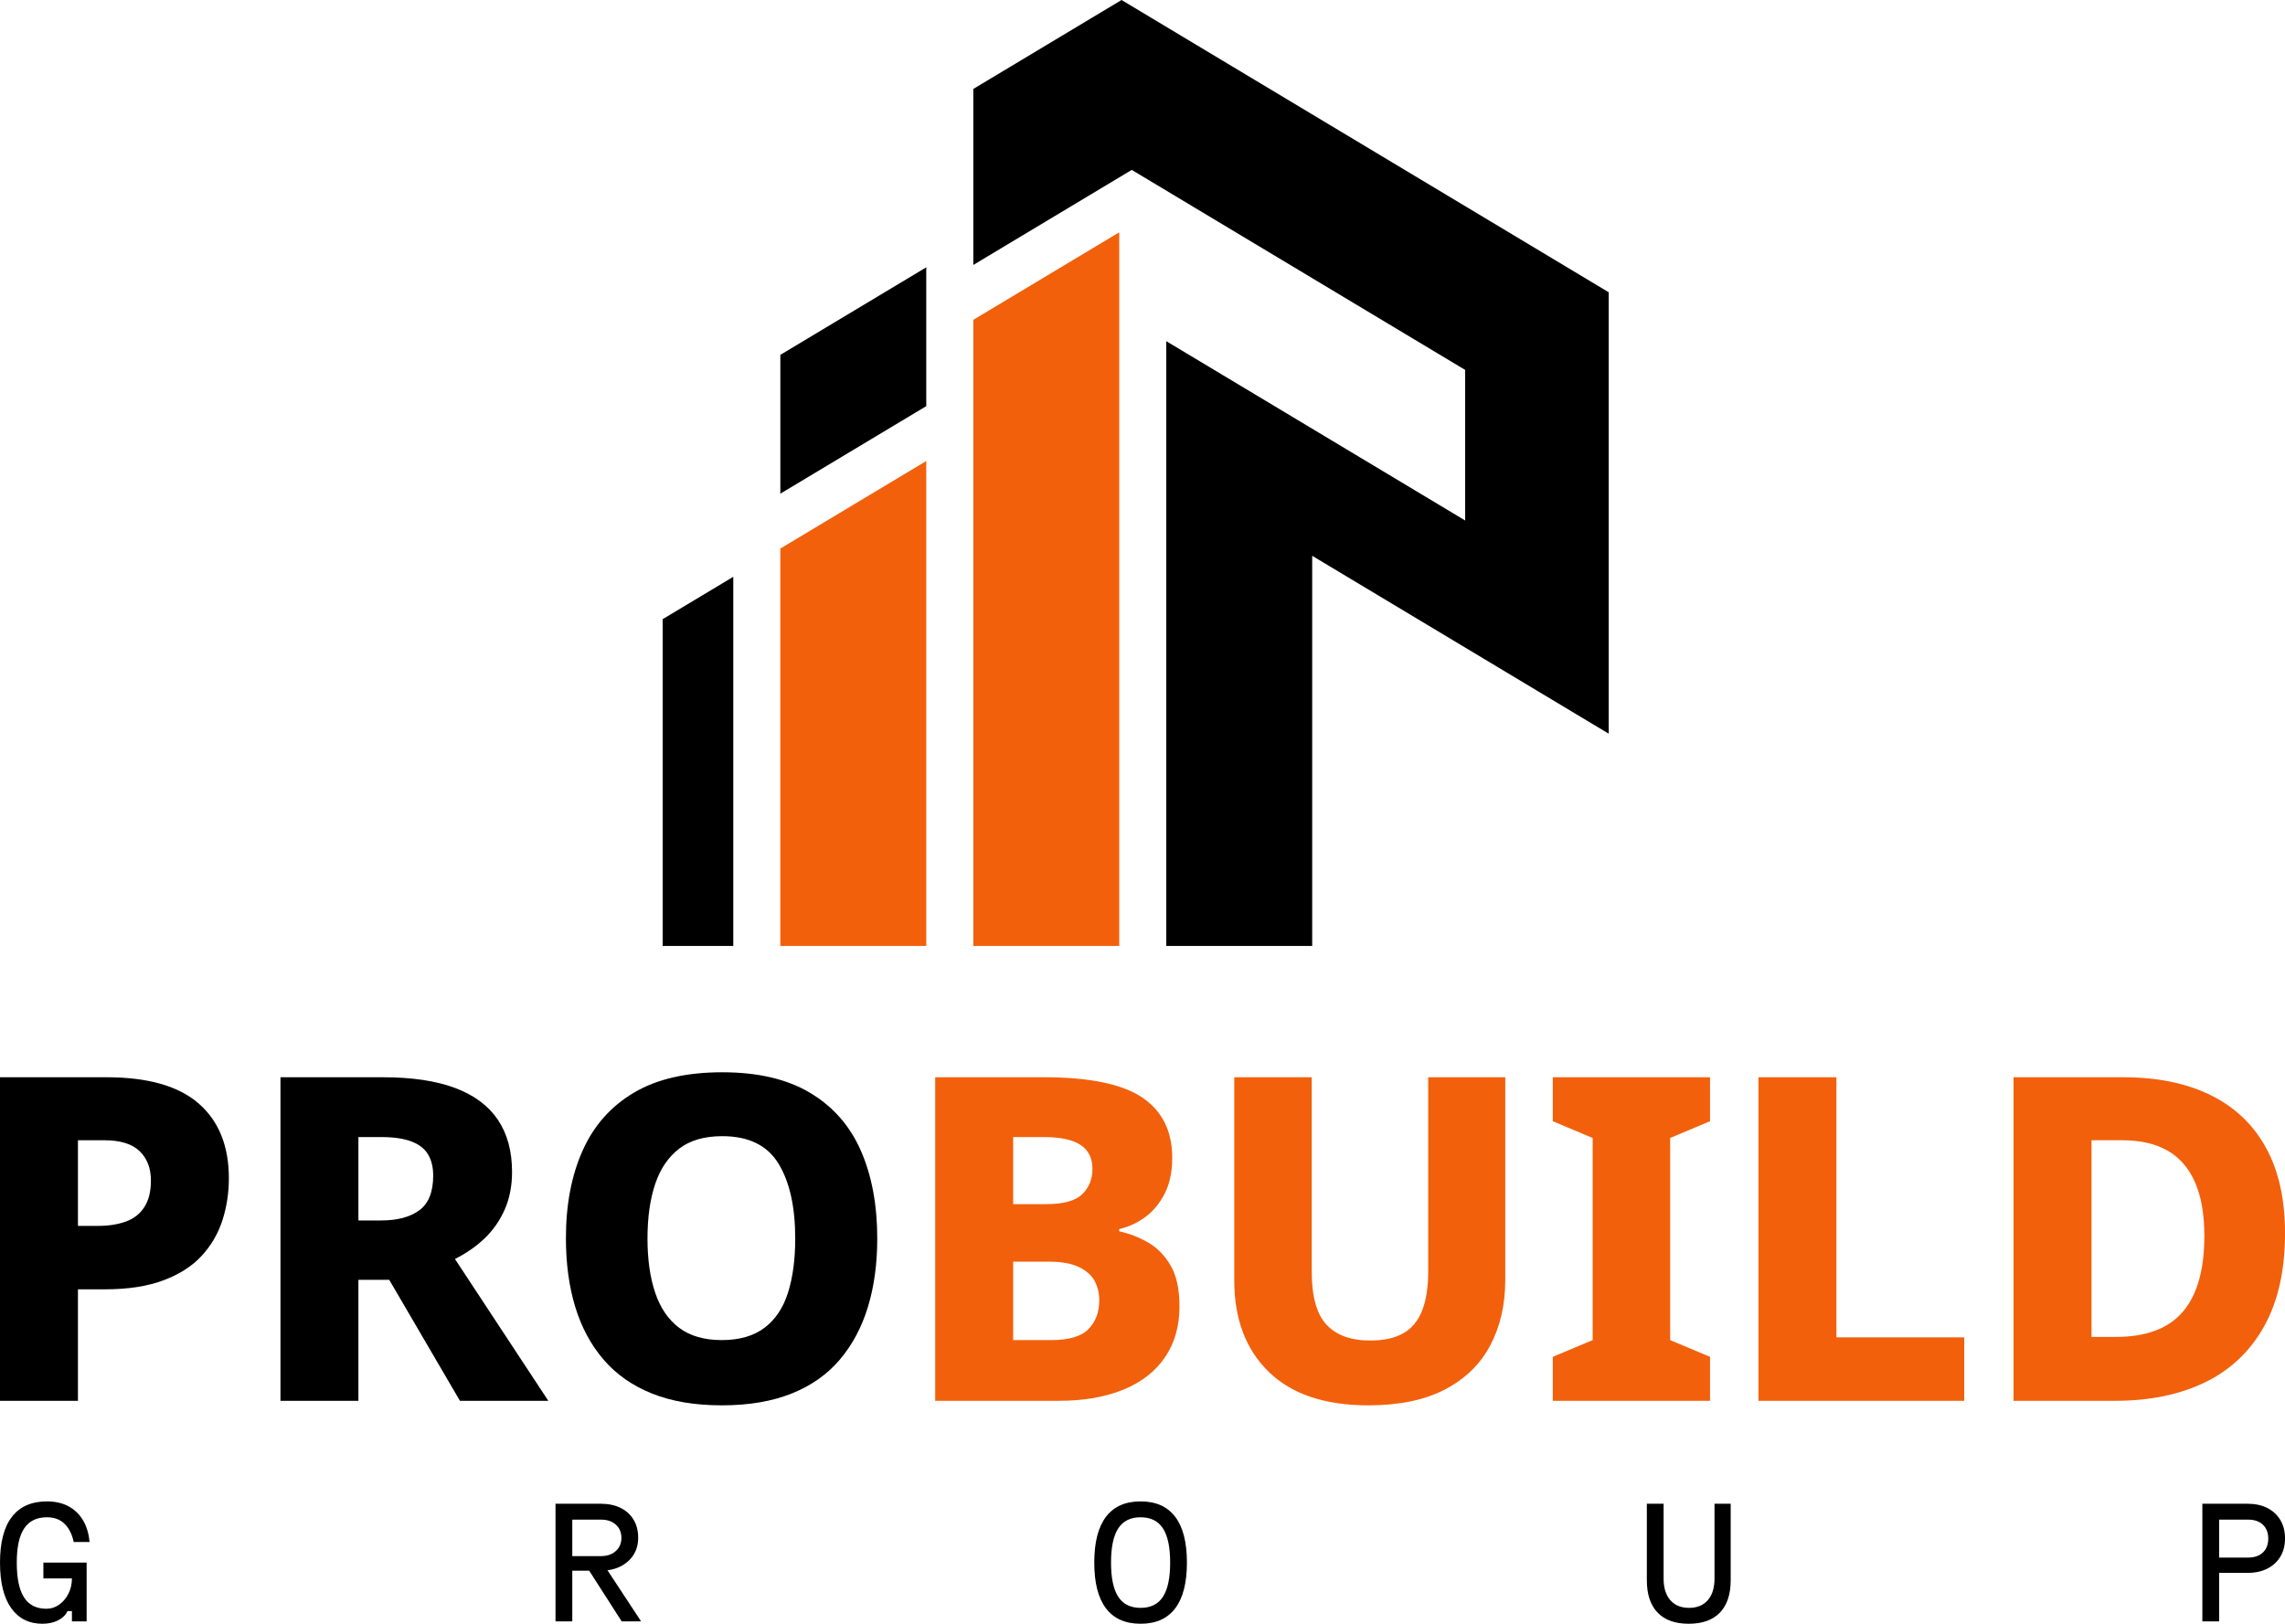
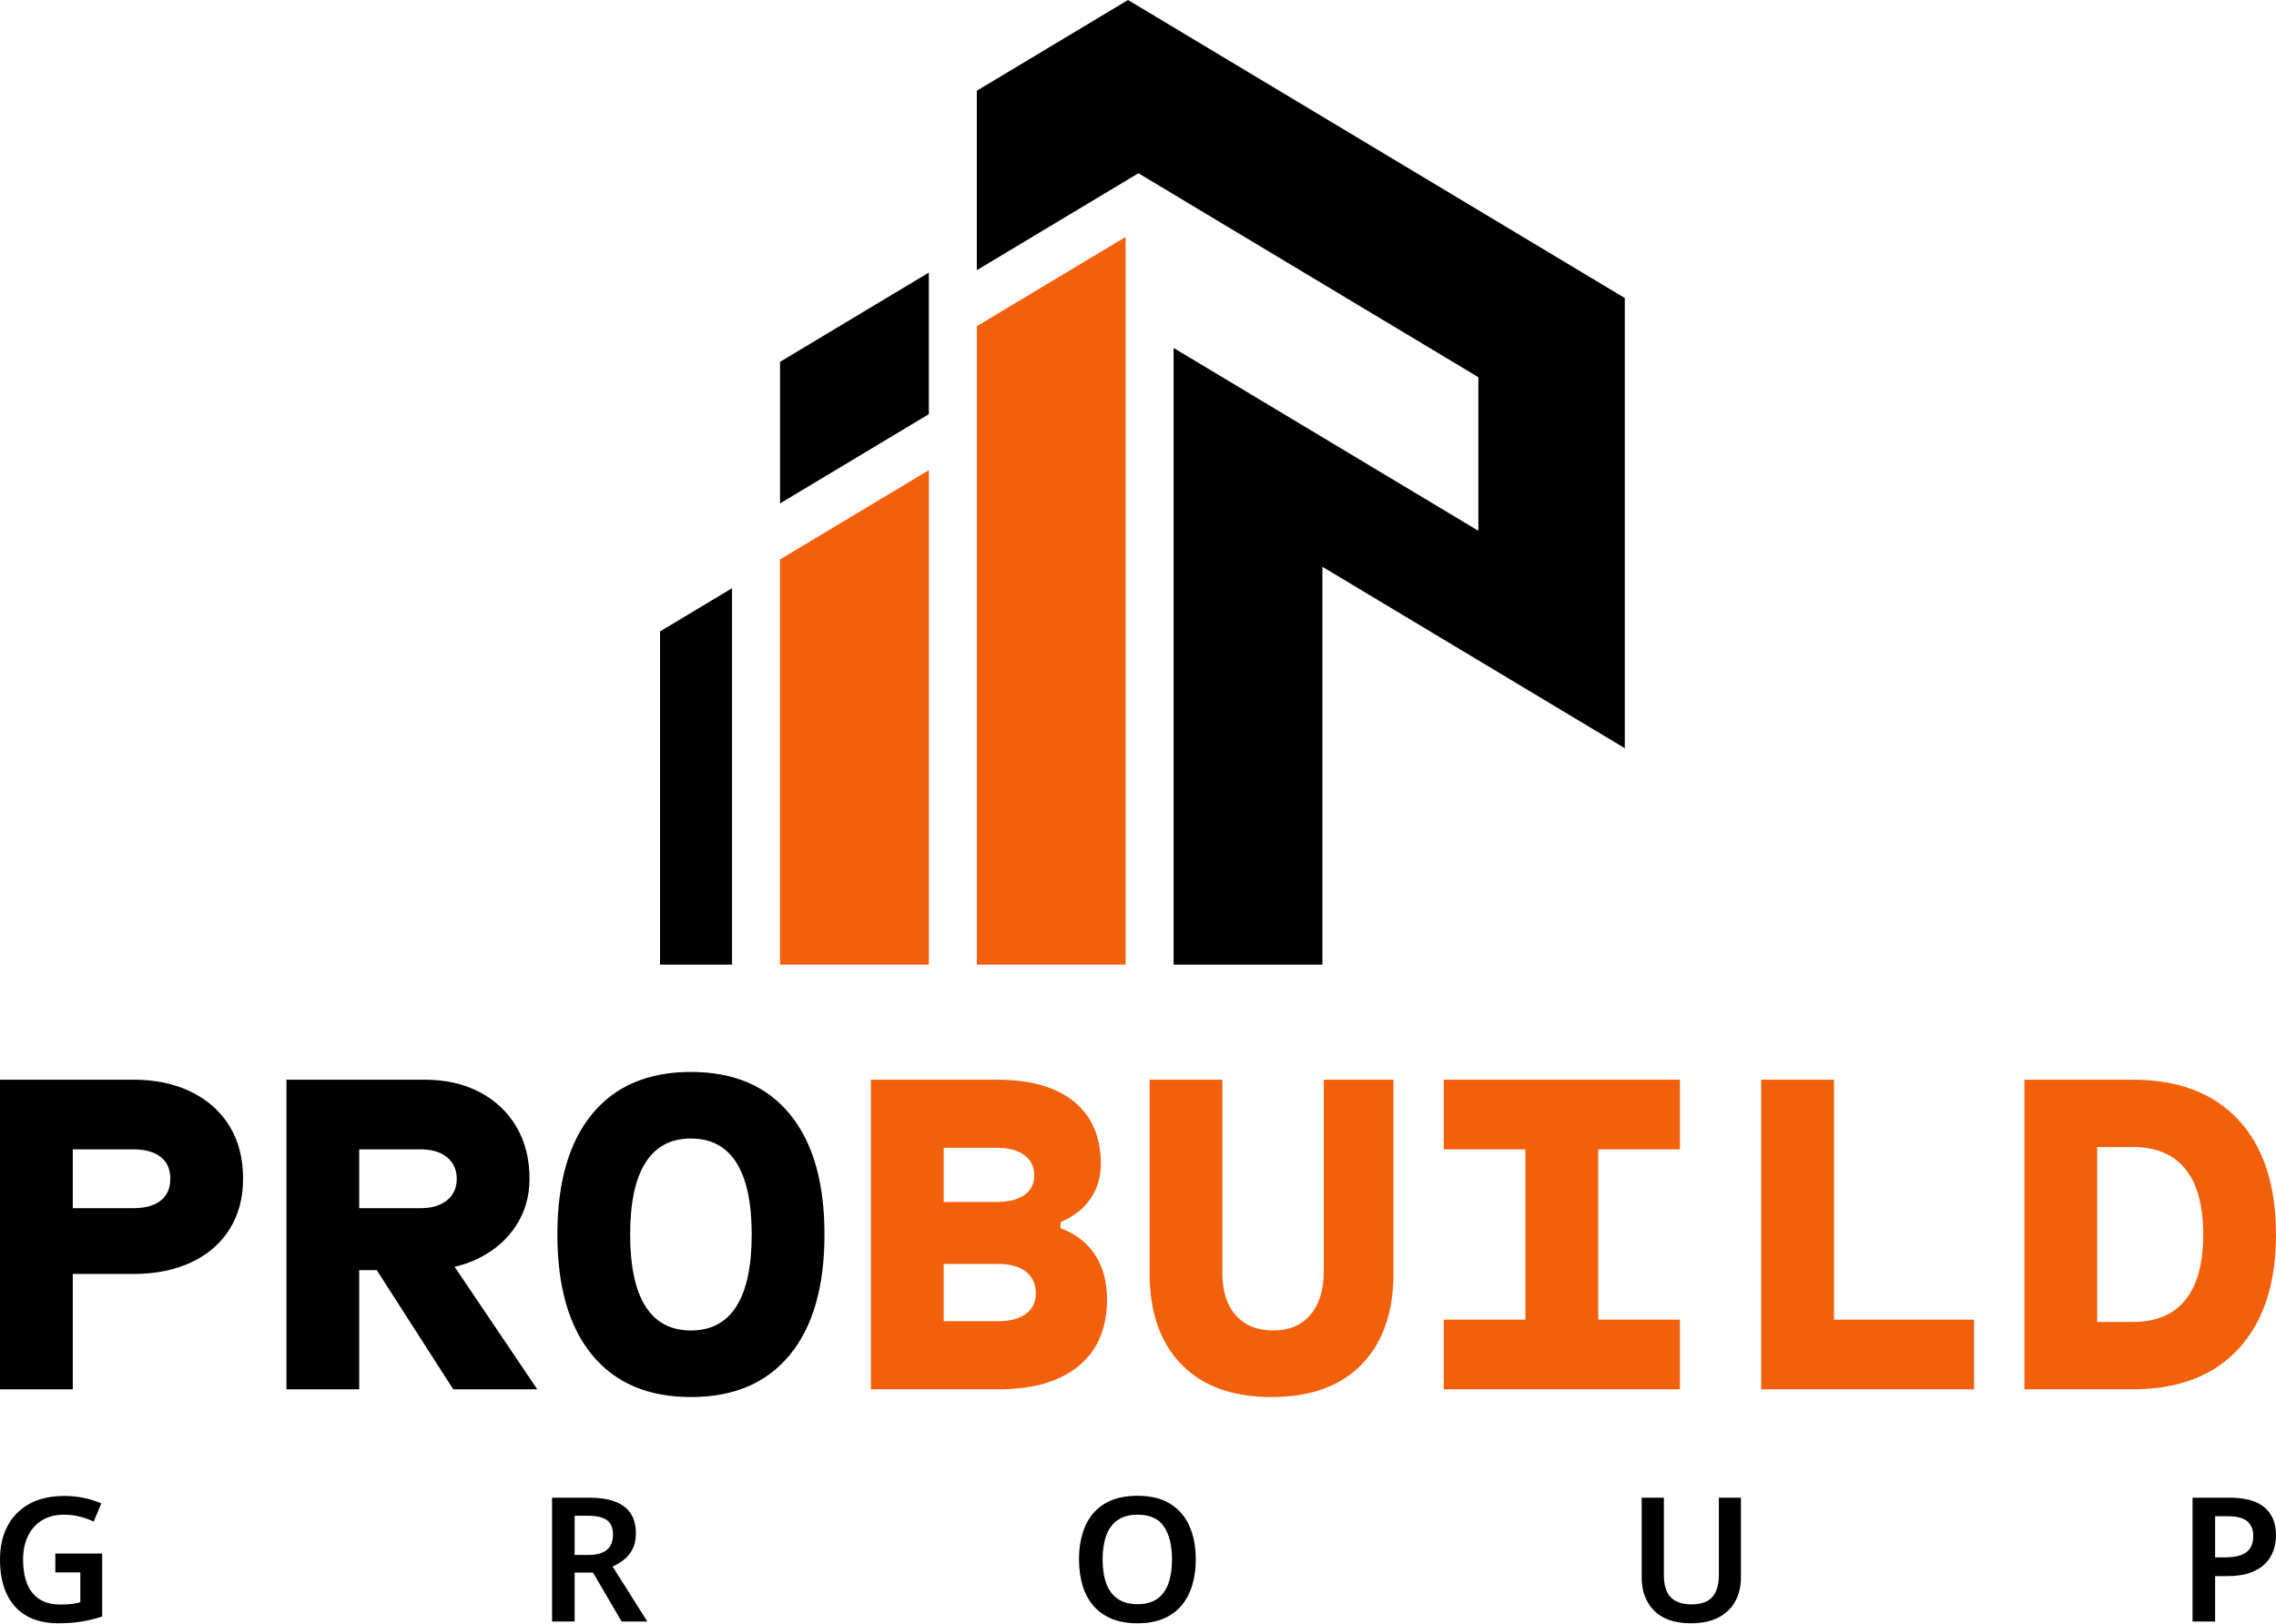
- <svg xmlns="http://www.w3.org/2000/svg" viewBox="0 0 310.71 220.82" width="310.71" height="220.82" role="img" aria-label="ProBuild Group">
-   <g transform="translate(90.11 0) scale(0.32) translate(0 -7)">
+ <svg xmlns="http://www.w3.org/2000/svg" viewBox="0 0 294 209.7" width="294" height="209.7" role="img" aria-label="ProBuild Group">
+   <g transform="translate(85.26 0) scale(0.31) translate(0 -7)">
    <path fill="#F2600C" d="M50 240.124L112 202.924L112 409L50 409Z" />
    <path fill="#F2600C" d="M132 142.924L194 105.724L194 409L132 409Z" />
    <path fill="#000000" fill-rule="evenodd" d="M0 270.124L30 252.124L30 409L0 409Z M50 157.8L112 120.6L112 179.6L50 216.8Z M132 44.8L195 7L402 131.2L402 318.8L276 243.2L276 409L214 409L214 152L341 228.2L341 164.2L199.333 79.2L132 119.6Z" />
  </g>
-   <path fill="#000000" d="M14.482 146.499Q22.924 146.499 27.022 150.074Q31.12 153.648 31.12 160.242Q31.12 163.2 30.258 165.911Q29.395 168.623 27.454 170.749Q25.513 172.875 22.246 174.107Q18.98 175.34 14.235 175.34H10.599V190.499H0.0V146.499ZM14.174 155.065H10.599V166.712H13.373Q15.468 166.712 17.101 166.127Q18.734 165.541 19.627 164.155Q20.521 162.768 20.521 160.55Q20.521 158.023 18.98 156.544Q17.44 155.065 14.174 155.065ZM52.064 146.499Q57.98 146.499 61.863 147.948Q65.745 149.396 67.686 152.261Q69.627 155.127 69.627 159.379Q69.627 162.214 68.641 164.463Q67.655 166.712 65.93 168.376Q64.204 170.04 61.863 171.211L74.557 190.499H62.54L52.927 174.046H48.736V190.499H38.137V146.499ZM51.879 154.634H48.736V165.973H51.818Q55.145 165.973 57.025 164.586Q58.905 163.2 58.905 159.872Q58.905 158.146 58.196 156.976Q57.487 155.805 55.916 155.219Q54.344 154.634 51.879 154.634ZM119.288 168.438Q119.288 173.553 118.025 177.712Q116.761 181.872 114.204 184.891Q111.647 187.911 107.641 189.513Q103.635 191.116 98.151 191.116Q92.666 191.116 88.661 189.513Q84.655 187.911 82.067 184.891Q79.479 181.872 78.215 177.712Q76.952 173.553 76.952 168.376Q76.952 161.536 79.232 156.452Q81.512 151.368 86.196 148.595Q90.879 145.821 98.212 145.821Q105.484 145.821 110.168 148.625Q114.851 151.429 117.07 156.513Q119.288 161.597 119.288 168.438ZM88.044 168.438Q88.044 172.69 89.092 175.802Q90.14 178.914 92.358 180.578Q94.577 182.242 98.151 182.242Q101.725 182.242 103.944 180.578Q106.162 178.914 107.148 175.802Q108.134 172.69 108.134 168.438Q108.134 161.967 105.854 158.239Q103.574 154.511 98.212 154.511Q94.577 154.511 92.358 156.205Q90.14 157.9 89.092 161.012Q88.044 164.124 88.044 168.438Z" />
-   <path fill="#F2600C" d="M141.957 146.499Q151.201 146.499 155.299 149.242Q159.397 151.984 159.397 157.469Q159.397 160.303 158.38 162.306Q157.363 164.309 155.73 165.511Q154.097 166.712 152.187 167.144V167.452Q154.221 167.883 156.1 168.962Q157.98 170.04 159.181 172.104Q160.383 174.169 160.383 177.681Q160.383 181.687 158.411 184.583Q156.439 187.48 152.742 188.99Q149.044 190.499 143.991 190.499H127.167V146.499ZM142.265 163.754Q145.778 163.754 147.165 162.399Q148.551 161.043 148.551 158.948Q148.551 156.791 146.949 155.712Q145.347 154.634 141.896 154.634H137.767V163.754ZM137.767 171.581V182.242H142.943Q146.579 182.242 148.027 180.732Q149.476 179.222 149.476 176.819Q149.476 175.401 148.859 174.23Q148.243 173.06 146.733 172.32Q145.223 171.581 142.635 171.581ZM204.683 174.046Q204.683 179.099 202.649 182.95Q200.615 186.802 196.486 188.959Q192.358 191.116 186.072 191.116Q177.198 191.116 172.515 186.555Q167.831 181.995 167.831 174.107V146.499H178.369V172.936Q178.369 177.99 180.372 180.146Q182.374 182.303 186.318 182.303Q189.092 182.303 190.817 181.317Q192.543 180.331 193.374 178.236Q194.206 176.141 194.206 172.875V146.499H204.683ZM232.528 190.499H211.145V184.522L216.568 182.242V154.757L211.145 152.477V146.499H232.528V152.477L227.105 154.757V182.242L232.528 184.522ZM239.114 190.499V146.499H249.713V181.872H267.091V190.499ZM310.713 167.698Q310.713 175.278 307.878 180.362Q305.043 185.446 299.867 187.973Q294.69 190.499 287.603 190.499H273.8V146.499H288.713Q295.676 146.499 300.606 148.934Q305.536 151.368 308.124 156.082Q310.713 160.796 310.713 167.698ZM299.744 168.068Q299.744 163.693 298.48 160.796Q297.217 157.9 294.752 156.483Q292.287 155.065 288.589 155.065H284.399V181.81H287.727Q293.889 181.81 296.816 178.39Q299.744 174.97 299.744 168.068Z" />
-   <path fill="#000000" d="M5.76 220.819Q3.04 220.819 1.52 218.689Q0.0 216.559 0.0 212.499Q0.0 208.379 1.62 206.279Q3.24 204.179 6.38 204.179Q8.08 204.179 9.32 204.849Q10.56 205.519 11.29 206.749Q12.02 207.979 12.18 209.699H10.02Q9.7 208.139 8.79 207.239Q7.88 206.339 6.38 206.339Q4.3 206.339 3.29 207.849Q2.28 209.359 2.28 212.499Q2.28 215.699 3.27 217.239Q4.26 218.779 6.32 218.779Q7.26 218.779 8.05 218.219Q8.84 217.659 9.31 216.719Q9.78 215.779 9.78 214.659H5.9V212.499H11.78V220.499H9.78V219.099H9.18Q8.8 219.899 7.89 220.359Q6.98 220.819 5.76 220.819ZM75.538 220.499V204.499H81.698Q83.238 204.499 84.378 205.059Q85.518 205.619 86.148 206.659Q86.778 207.699 86.778 209.119Q86.778 210.459 86.138 211.459Q85.498 212.459 84.358 213.029Q83.218 213.599 81.698 213.599H77.818V220.499ZM84.538 220.499 79.858 213.199H82.378L87.178 220.499ZM77.818 211.619H81.738Q82.978 211.619 83.738 210.929Q84.498 210.239 84.498 209.139Q84.498 208.019 83.738 207.339Q82.978 206.659 81.738 206.659H77.818ZM155.096 220.819Q151.976 220.819 150.386 218.719Q148.796 216.619 148.796 212.499Q148.796 208.379 150.386 206.279Q151.976 204.179 155.096 204.179Q158.216 204.179 159.806 206.279Q161.396 208.379 161.396 212.499Q161.396 216.619 159.806 218.719Q158.216 220.819 155.096 220.819ZM155.096 218.659Q157.156 218.659 158.136 217.149Q159.116 215.639 159.116 212.499Q159.116 209.359 158.136 207.849Q157.156 206.339 155.096 206.339Q153.036 206.339 152.056 207.849Q151.076 209.359 151.076 212.499Q151.076 215.639 152.056 217.149Q153.036 218.659 155.096 218.659ZM223.935 204.499H226.215V214.699Q226.215 216.559 227.125 217.609Q228.035 218.659 229.675 218.659Q231.315 218.659 232.225 217.609Q233.135 216.559 233.135 214.699V204.499H235.335V214.899Q235.335 217.779 233.875 219.299Q232.415 220.819 229.635 220.819Q226.855 220.819 225.395 219.299Q223.935 217.779 223.935 214.899ZM299.473 220.499V204.499H305.633Q307.173 204.499 308.313 205.079Q309.453 205.659 310.083 206.719Q310.713 207.779 310.713 209.219Q310.713 210.639 310.083 211.689Q309.453 212.739 308.313 213.319Q307.173 213.899 305.633 213.899H301.753V220.499ZM301.753 211.819H305.713Q306.973 211.819 307.703 211.129Q308.433 210.439 308.433 209.239Q308.433 208.039 307.703 207.349Q306.973 206.659 305.713 206.659H301.753Z" />
+   <path fill="#000000" d="M0.0 179.48V139.48H17.2Q21.5 139.48 24.7 141.055Q27.9 142.63 29.65 145.48Q31.4 148.33 31.4 152.28Q31.4 156.03 29.65 158.805Q27.9 161.58 24.7 163.08Q21.5 164.58 17.2 164.58H9.4V179.48ZM9.4 156.08H17.2Q19.5 156.08 20.75 155.105Q22.0 154.13 22.0 152.28Q22.0 150.43 20.75 149.455Q19.5 148.48 17.2 148.48H9.4ZM37.0 179.48V139.48H54.8Q58.9 139.48 61.95 141.08Q65.0 142.68 66.7 145.555Q68.4 148.43 68.4 152.28Q68.4 155.68 66.65 158.355Q64.9 161.03 61.825 162.555Q58.75 164.08 54.8 164.08H46.4V179.48ZM58.55 179.48 47.7 162.58H58.0L69.4 179.48ZM46.4 156.08H54.3Q56.5 156.08 57.75 155.055Q59.0 154.03 59.0 152.28Q59.0 150.53 57.75 149.505Q56.5 148.48 54.3 148.48H46.4ZM89.25 180.48Q80.95 180.48 76.475 175.03Q72.0 169.58 72.0 159.48Q72.0 149.38 76.475 143.93Q80.95 138.48 89.25 138.48Q97.55 138.48 102.025 143.93Q106.5 149.38 106.5 159.48Q106.5 169.58 102.025 175.03Q97.55 180.48 89.25 180.48ZM89.25 171.88Q93.15 171.88 95.125 168.755Q97.1 165.63 97.1 159.48Q97.1 153.33 95.125 150.205Q93.15 147.08 89.25 147.08Q85.35 147.08 83.375 150.205Q81.4 153.33 81.4 159.48Q81.4 165.63 83.375 168.755Q85.35 171.88 89.25 171.88Z" />
+   <path fill="#F2600C" d="M112.5 179.48V139.48H128.8Q135.25 139.48 138.725 142.305Q142.2 145.13 142.2 150.38Q142.2 152.93 140.85 154.88Q139.5 156.83 137.0 157.88V158.68Q139.9 159.73 141.45 162.105Q143.0 164.48 143.0 167.88Q143.0 173.43 139.35 176.455Q135.7 179.48 129.0 179.48ZM121.9 170.68H128.9Q131.25 170.68 132.525 169.73Q133.8 168.78 133.8 167.08Q133.8 165.28 132.525 164.28Q131.25 163.28 128.9 163.28H121.9ZM121.9 155.28H128.7Q131.05 155.28 132.325 154.38Q133.6 153.48 133.6 151.88Q133.6 150.18 132.325 149.23Q131.05 148.28 128.7 148.28H121.9ZM148.5 139.48H157.9V164.48Q157.9 167.98 159.65 169.93Q161.4 171.88 164.45 171.88Q167.55 171.88 169.275 169.855Q171.0 167.83 171.0 164.18V139.48H180.0V164.48Q180.0 172.03 175.9 176.255Q171.8 180.48 164.25 180.48Q156.7 180.48 152.6 176.255Q148.5 172.03 148.5 164.48ZM186.5 179.48V170.48H197.05V148.48H186.5V139.48H217.0V148.48H206.45V170.48H217.0V179.48ZM227.5 179.48V139.48H236.9V170.48H255.0V179.48ZM261.5 179.48V139.48H275.5Q284.35 139.48 289.175 144.705Q294.0 149.93 294.0 159.48Q294.0 168.98 289.175 174.23Q284.35 179.48 275.5 179.48ZM270.9 170.78H275.5Q280.0 170.78 282.3 167.93Q284.6 165.08 284.6 159.48Q284.6 153.88 282.3 151.03Q280.0 148.18 275.5 148.18H270.9Z" />
+   <path fill="#000000" d="M7.148 200.696H13.199V208.83Q11.922 209.256 10.577 209.48Q9.232 209.704 7.529 209.704Q5.109 209.704 3.429 208.741Q1.748 207.777 0.874 205.939Q0.0 204.102 0.0 201.458Q0.0 198.948 0.986 197.11Q1.972 195.273 3.821 194.264Q5.669 193.256 8.336 193.256Q9.636 193.256 10.857 193.514Q12.078 193.771 13.087 194.219L12.101 196.572Q11.339 196.191 10.342 195.934Q9.345 195.676 8.269 195.676Q6.633 195.676 5.445 196.393Q4.258 197.11 3.619 198.421Q2.98 199.732 2.98 201.502Q2.98 203.205 3.473 204.516Q3.966 205.827 5.042 206.556Q6.118 207.284 7.843 207.284Q8.695 207.284 9.289 207.205Q9.882 207.127 10.375 206.993V203.138H7.148ZM76.043 193.48Q78.127 193.48 79.472 193.995Q80.817 194.511 81.478 195.53Q82.139 196.55 82.139 198.096Q82.139 199.262 81.724 200.091Q81.31 200.92 80.626 201.469Q79.943 202.018 79.136 202.376L83.618 209.48H80.301L76.604 203.161H74.228V209.48H71.315V193.48ZM75.954 195.811H74.228V200.875H76.021Q77.59 200.875 78.385 200.225Q79.181 199.575 79.181 198.231Q79.181 197.379 78.845 196.853Q78.508 196.326 77.791 196.068Q77.074 195.811 75.954 195.811ZM154.462 201.458Q154.462 203.318 153.992 204.83Q153.521 206.343 152.591 207.441Q151.661 208.539 150.249 209.121Q148.838 209.704 146.933 209.704Q144.983 209.704 143.571 209.11Q142.16 208.516 141.23 207.43Q140.3 206.343 139.84 204.819Q139.381 203.295 139.381 201.435Q139.381 198.97 140.199 197.121Q141.017 195.273 142.697 194.253Q144.378 193.234 146.955 193.234Q149.465 193.234 151.134 194.253Q152.804 195.273 153.633 197.121Q154.462 198.97 154.462 201.458ZM142.429 201.458Q142.429 203.25 142.899 204.55Q143.37 205.85 144.378 206.544Q145.387 207.239 146.933 207.239Q148.501 207.239 149.487 206.544Q150.473 205.85 150.933 204.55Q151.392 203.25 151.392 201.458Q151.392 198.746 150.35 197.211Q149.308 195.676 146.955 195.676Q145.387 195.676 144.378 196.371Q143.37 197.065 142.899 198.365Q142.429 199.665 142.429 201.458ZM224.881 203.833Q224.881 205.491 224.175 206.825Q223.469 208.158 222.035 208.931Q220.601 209.704 218.405 209.704Q215.29 209.704 213.676 208.079Q212.063 206.455 212.063 203.788V193.48H214.931V203.497Q214.931 205.446 215.828 206.354Q216.724 207.262 218.494 207.262Q219.749 207.262 220.522 206.836Q221.296 206.41 221.665 205.547Q222.035 204.684 222.035 203.474V193.48H224.881ZM287.95 193.48Q291.064 193.48 292.532 194.746Q294.0 196.012 294.0 198.32Q294.0 199.351 293.675 200.292Q293.35 201.234 292.622 201.984Q291.894 202.735 290.683 203.172Q289.473 203.609 287.725 203.609H286.134V209.48H283.221V193.48ZM287.815 195.878H286.134V201.189H287.457Q288.599 201.189 289.406 200.92Q290.213 200.651 290.639 200.035Q291.064 199.418 291.064 198.432Q291.064 197.177 290.28 196.528Q289.496 195.878 287.815 195.878Z" />
</svg>
